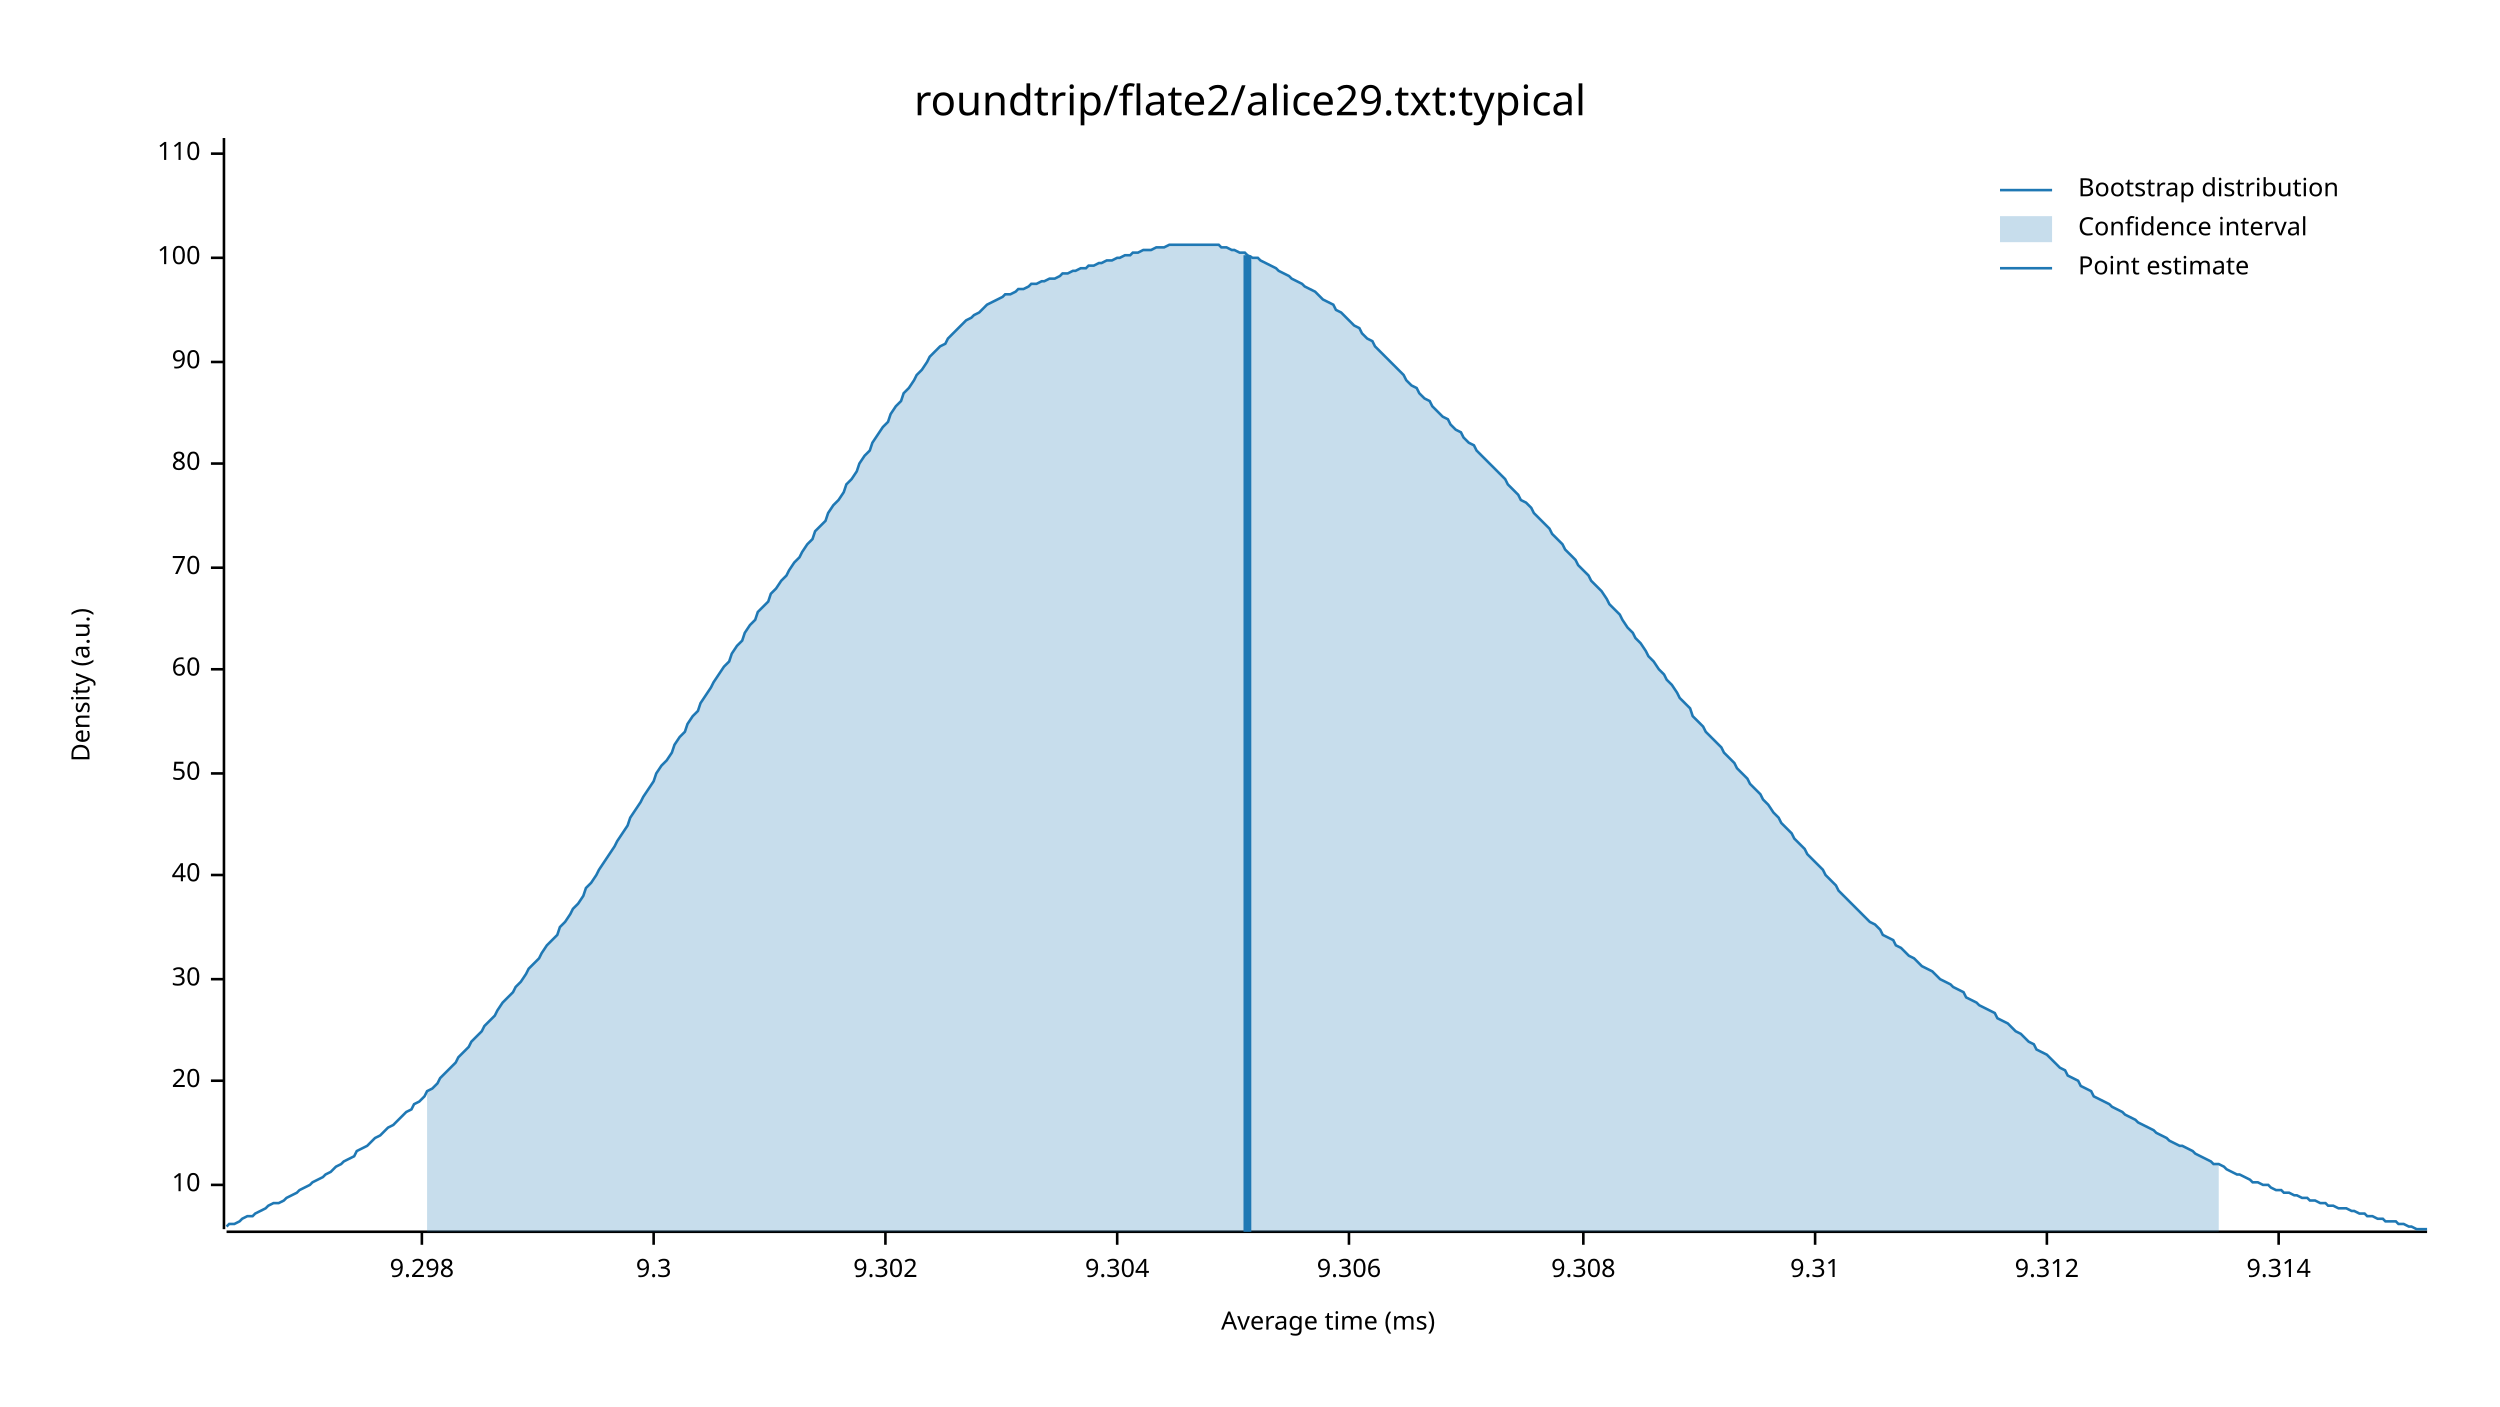
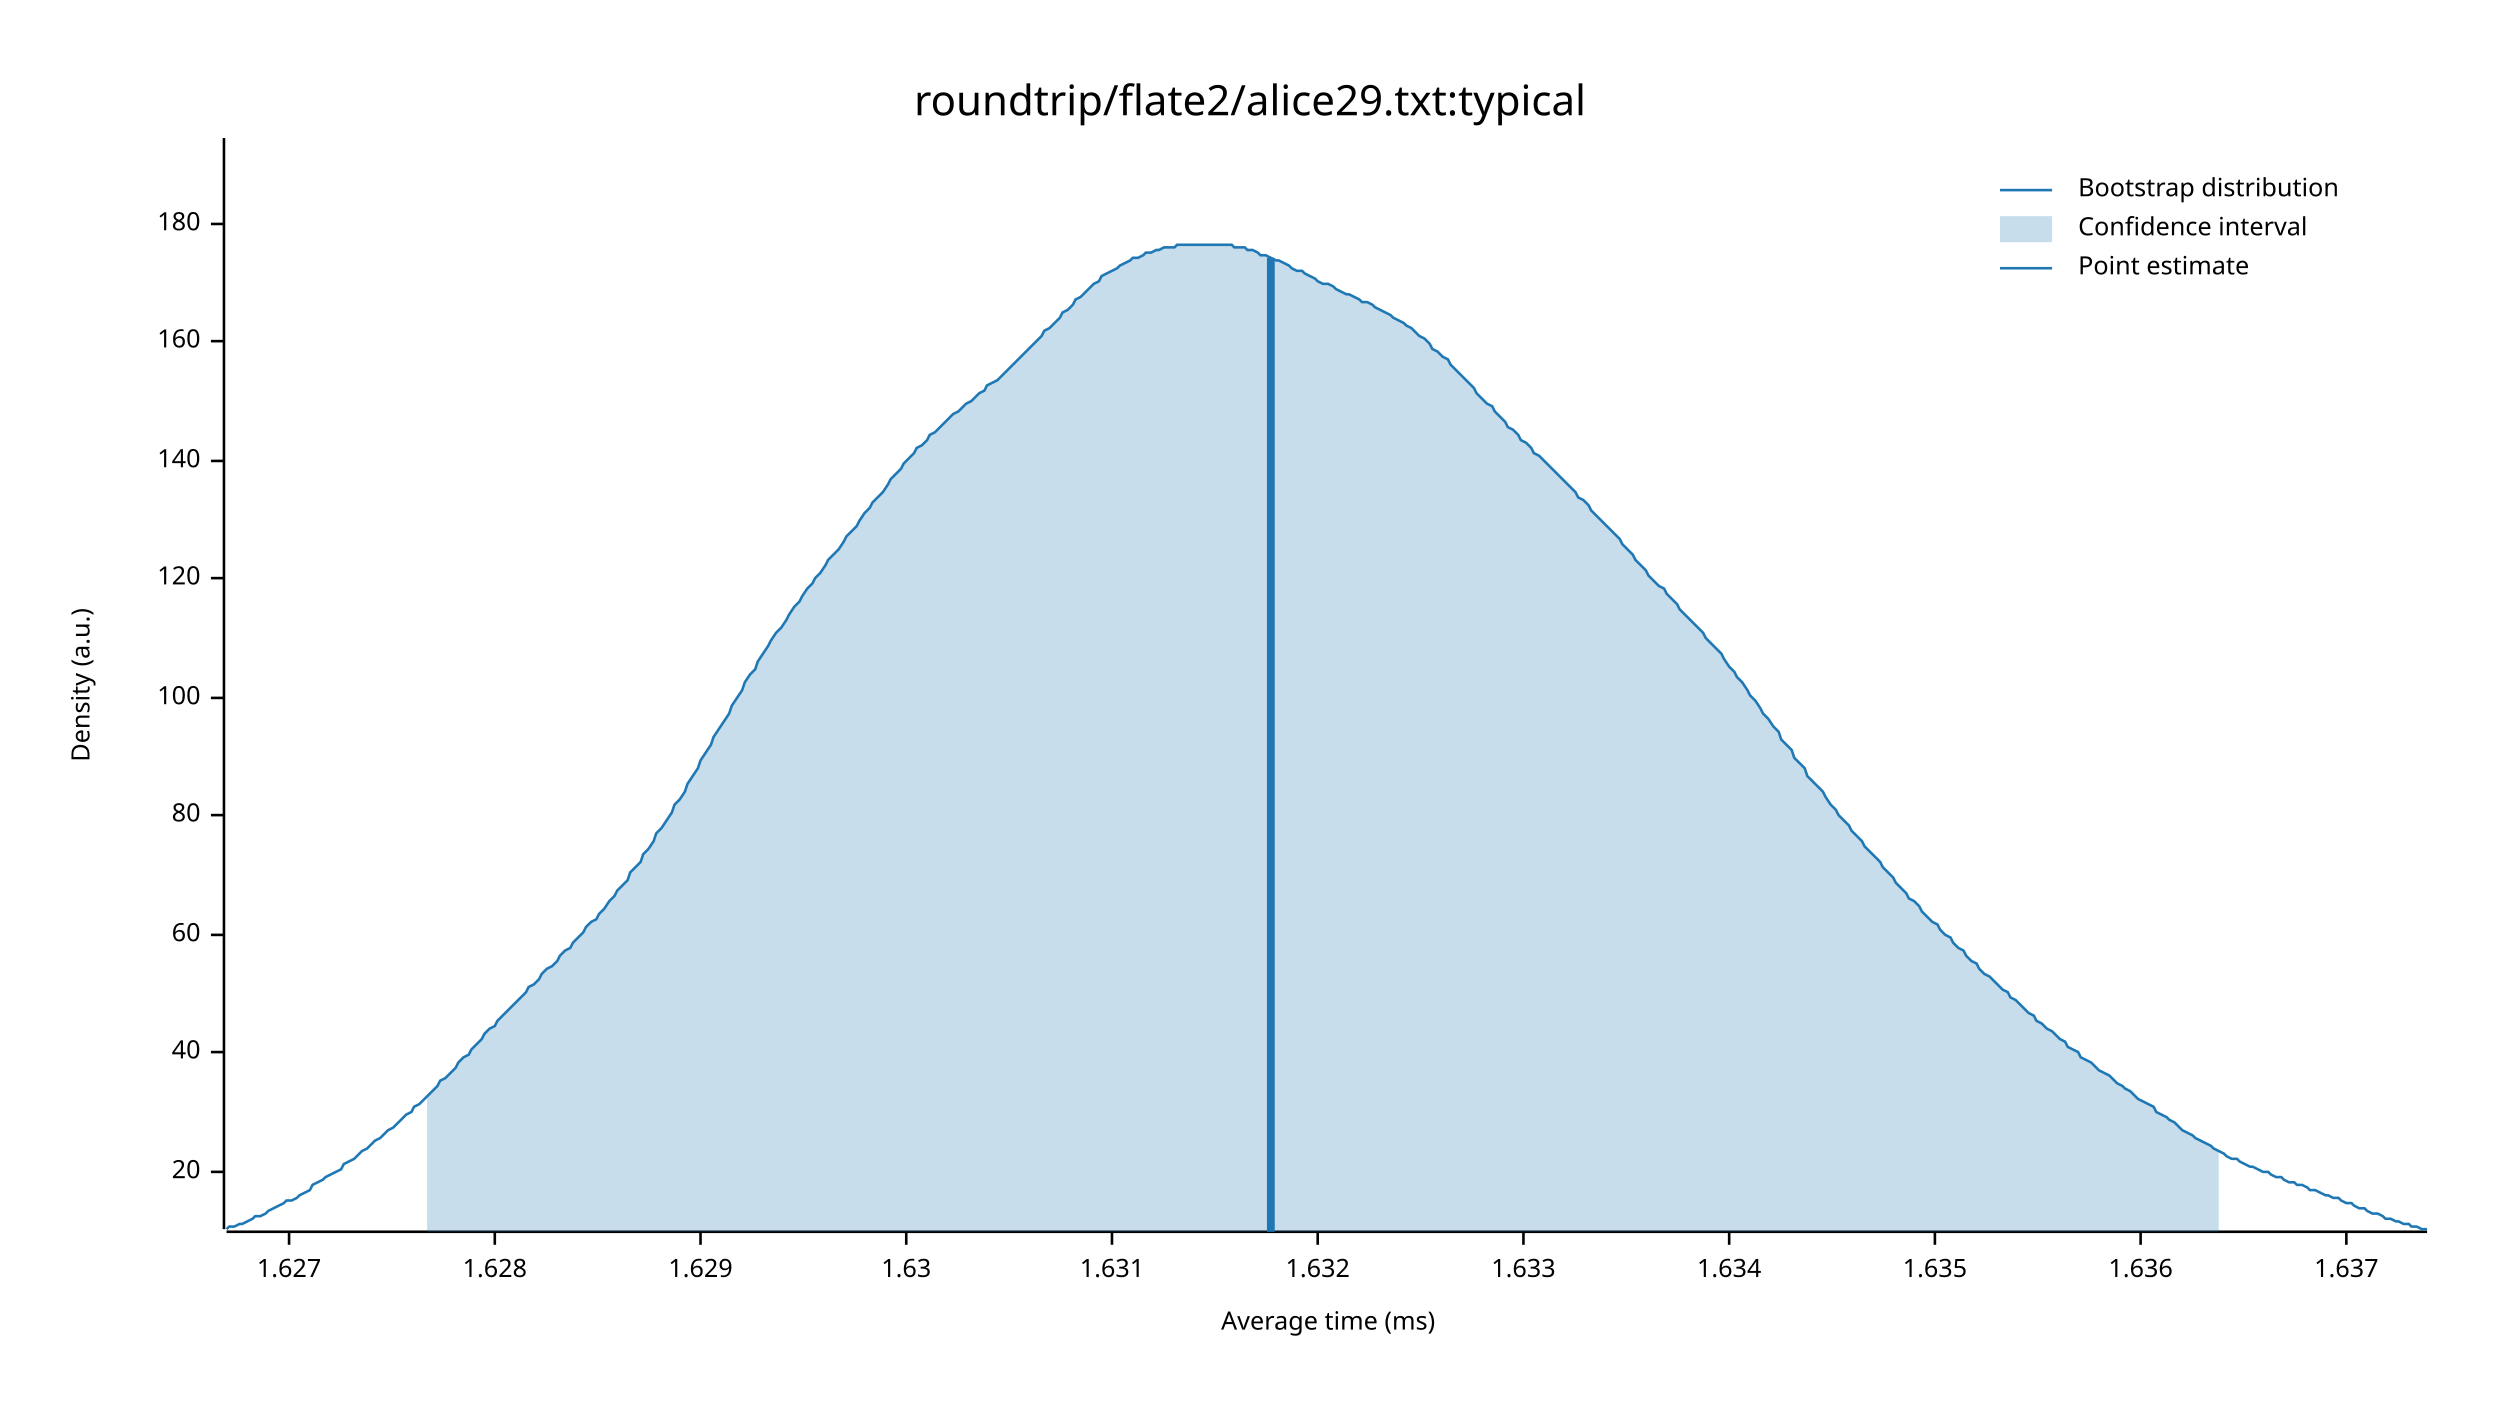
<svg xmlns="http://www.w3.org/2000/svg" width="960" height="540" viewBox="0 0 960 540">
  <text x="480" y="32" dy="0.76em" text-anchor="middle" font-family="sans-serif" font-size="16.129" opacity="1" fill="#000000">
roundtrip/flate2/alice29.txt:typical
</text>
  <text x="27" y="263" dy="0.76em" text-anchor="middle" font-family="sans-serif" font-size="9.677" opacity="1" fill="#000000" transform="rotate(270, 27, 263)">
Density (a.u.)
</text>
  <text x="510" y="513" dy="-0.5ex" text-anchor="middle" font-family="sans-serif" font-size="9.677" opacity="1" fill="#000000">
Average time (ms)
</text>
  <polyline fill="none" opacity="1" stroke="#000000" stroke-width="1" points="86,53 86,472 " />
-   <text x="77" y="455" dy="0.5ex" text-anchor="end" font-family="sans-serif" font-size="9.677" opacity="1" fill="#000000">
- 10
- </text>
-   <polyline fill="none" opacity="1" stroke="#000000" stroke-width="1" points="81,455 86,455 " />
-   <text x="77" y="415" dy="0.5ex" text-anchor="end" font-family="sans-serif" font-size="9.677" opacity="1" fill="#000000">
+   <text x="77" y="450" dy="0.5ex" text-anchor="end" font-family="sans-serif" font-size="9.677" opacity="1" fill="#000000">
20
</text>
-   <polyline fill="none" opacity="1" stroke="#000000" stroke-width="1" points="81,415 86,415 " />
-   <text x="77" y="376" dy="0.5ex" text-anchor="end" font-family="sans-serif" font-size="9.677" opacity="1" fill="#000000">
- 30
- </text>
-   <polyline fill="none" opacity="1" stroke="#000000" stroke-width="1" points="81,376 86,376 " />
-   <text x="77" y="336" dy="0.5ex" text-anchor="end" font-family="sans-serif" font-size="9.677" opacity="1" fill="#000000">
+   <polyline fill="none" opacity="1" stroke="#000000" stroke-width="1" points="81,450 86,450 " />
+   <text x="77" y="404" dy="0.5ex" text-anchor="end" font-family="sans-serif" font-size="9.677" opacity="1" fill="#000000">
40
</text>
-   <polyline fill="none" opacity="1" stroke="#000000" stroke-width="1" points="81,336 86,336 " />
-   <text x="77" y="297" dy="0.5ex" text-anchor="end" font-family="sans-serif" font-size="9.677" opacity="1" fill="#000000">
- 50
- </text>
-   <polyline fill="none" opacity="1" stroke="#000000" stroke-width="1" points="81,297 86,297 " />
-   <text x="77" y="257" dy="0.5ex" text-anchor="end" font-family="sans-serif" font-size="9.677" opacity="1" fill="#000000">
+   <polyline fill="none" opacity="1" stroke="#000000" stroke-width="1" points="81,404 86,404 " />
+   <text x="77" y="359" dy="0.5ex" text-anchor="end" font-family="sans-serif" font-size="9.677" opacity="1" fill="#000000">
60
</text>
-   <polyline fill="none" opacity="1" stroke="#000000" stroke-width="1" points="81,257 86,257 " />
-   <text x="77" y="218" dy="0.5ex" text-anchor="end" font-family="sans-serif" font-size="9.677" opacity="1" fill="#000000">
- 70
- </text>
-   <polyline fill="none" opacity="1" stroke="#000000" stroke-width="1" points="81,218 86,218 " />
-   <text x="77" y="178" dy="0.5ex" text-anchor="end" font-family="sans-serif" font-size="9.677" opacity="1" fill="#000000">
+   <polyline fill="none" opacity="1" stroke="#000000" stroke-width="1" points="81,359 86,359 " />
+   <text x="77" y="313" dy="0.5ex" text-anchor="end" font-family="sans-serif" font-size="9.677" opacity="1" fill="#000000">
80
</text>
-   <polyline fill="none" opacity="1" stroke="#000000" stroke-width="1" points="81,178 86,178 " />
-   <text x="77" y="139" dy="0.5ex" text-anchor="end" font-family="sans-serif" font-size="9.677" opacity="1" fill="#000000">
- 90
- </text>
-   <polyline fill="none" opacity="1" stroke="#000000" stroke-width="1" points="81,139 86,139 " />
-   <text x="77" y="99" dy="0.5ex" text-anchor="end" font-family="sans-serif" font-size="9.677" opacity="1" fill="#000000">
+   <polyline fill="none" opacity="1" stroke="#000000" stroke-width="1" points="81,313 86,313 " />
+   <text x="77" y="268" dy="0.5ex" text-anchor="end" font-family="sans-serif" font-size="9.677" opacity="1" fill="#000000">
100
</text>
-   <polyline fill="none" opacity="1" stroke="#000000" stroke-width="1" points="81,99 86,99 " />
-   <text x="77" y="59" dy="0.5ex" text-anchor="end" font-family="sans-serif" font-size="9.677" opacity="1" fill="#000000">
- 110
+   <polyline fill="none" opacity="1" stroke="#000000" stroke-width="1" points="81,268 86,268 " />
+   <text x="77" y="222" dy="0.5ex" text-anchor="end" font-family="sans-serif" font-size="9.677" opacity="1" fill="#000000">
+ 120
</text>
-   <polyline fill="none" opacity="1" stroke="#000000" stroke-width="1" points="81,59 86,59 " />
+   <polyline fill="none" opacity="1" stroke="#000000" stroke-width="1" points="81,222 86,222 " />
+   <text x="77" y="177" dy="0.5ex" text-anchor="end" font-family="sans-serif" font-size="9.677" opacity="1" fill="#000000">
+ 140
+ </text>
+   <polyline fill="none" opacity="1" stroke="#000000" stroke-width="1" points="81,177 86,177 " />
+   <text x="77" y="131" dy="0.5ex" text-anchor="end" font-family="sans-serif" font-size="9.677" opacity="1" fill="#000000">
+ 160
+ </text>
+   <polyline fill="none" opacity="1" stroke="#000000" stroke-width="1" points="81,131 86,131 " />
+   <text x="77" y="86" dy="0.5ex" text-anchor="end" font-family="sans-serif" font-size="9.677" opacity="1" fill="#000000">
+ 180
+ </text>
+   <polyline fill="none" opacity="1" stroke="#000000" stroke-width="1" points="81,86 86,86 " />
  <polyline fill="none" opacity="1" stroke="#000000" stroke-width="1" points="87,473 932,473 " />
-   <text x="162" y="483" dy="0.76em" text-anchor="middle" font-family="sans-serif" font-size="9.677" opacity="1" fill="#000000">
- 9.298
+   <text x="111" y="483" dy="0.76em" text-anchor="middle" font-family="sans-serif" font-size="9.677" opacity="1" fill="#000000">
+ 1.627
</text>
-   <polyline fill="none" opacity="1" stroke="#000000" stroke-width="1" points="162,473 162,478 " />
-   <text x="251" y="483" dy="0.76em" text-anchor="middle" font-family="sans-serif" font-size="9.677" opacity="1" fill="#000000">
- 9.3
+   <polyline fill="none" opacity="1" stroke="#000000" stroke-width="1" points="111,473 111,478 " />
+   <text x="190" y="483" dy="0.76em" text-anchor="middle" font-family="sans-serif" font-size="9.677" opacity="1" fill="#000000">
+ 1.628
</text>
-   <polyline fill="none" opacity="1" stroke="#000000" stroke-width="1" points="251,473 251,478 " />
-   <text x="340" y="483" dy="0.76em" text-anchor="middle" font-family="sans-serif" font-size="9.677" opacity="1" fill="#000000">
- 9.302
+   <polyline fill="none" opacity="1" stroke="#000000" stroke-width="1" points="190,473 190,478 " />
+   <text x="269" y="483" dy="0.76em" text-anchor="middle" font-family="sans-serif" font-size="9.677" opacity="1" fill="#000000">
+ 1.629
</text>
-   <polyline fill="none" opacity="1" stroke="#000000" stroke-width="1" points="340,473 340,478 " />
-   <text x="429" y="483" dy="0.76em" text-anchor="middle" font-family="sans-serif" font-size="9.677" opacity="1" fill="#000000">
- 9.304
+   <polyline fill="none" opacity="1" stroke="#000000" stroke-width="1" points="269,473 269,478 " />
+   <text x="348" y="483" dy="0.76em" text-anchor="middle" font-family="sans-serif" font-size="9.677" opacity="1" fill="#000000">
+ 1.63
</text>
-   <polyline fill="none" opacity="1" stroke="#000000" stroke-width="1" points="429,473 429,478 " />
-   <text x="518" y="483" dy="0.76em" text-anchor="middle" font-family="sans-serif" font-size="9.677" opacity="1" fill="#000000">
- 9.306
+   <polyline fill="none" opacity="1" stroke="#000000" stroke-width="1" points="348,473 348,478 " />
+   <text x="427" y="483" dy="0.76em" text-anchor="middle" font-family="sans-serif" font-size="9.677" opacity="1" fill="#000000">
+ 1.631
</text>
-   <polyline fill="none" opacity="1" stroke="#000000" stroke-width="1" points="518,473 518,478 " />
-   <text x="608" y="483" dy="0.76em" text-anchor="middle" font-family="sans-serif" font-size="9.677" opacity="1" fill="#000000">
- 9.308
+   <polyline fill="none" opacity="1" stroke="#000000" stroke-width="1" points="427,473 427,478 " />
+   <text x="506" y="483" dy="0.76em" text-anchor="middle" font-family="sans-serif" font-size="9.677" opacity="1" fill="#000000">
+ 1.632
</text>
-   <polyline fill="none" opacity="1" stroke="#000000" stroke-width="1" points="608,473 608,478 " />
-   <text x="697" y="483" dy="0.76em" text-anchor="middle" font-family="sans-serif" font-size="9.677" opacity="1" fill="#000000">
- 9.31
+   <polyline fill="none" opacity="1" stroke="#000000" stroke-width="1" points="506,473 506,478 " />
+   <text x="585" y="483" dy="0.76em" text-anchor="middle" font-family="sans-serif" font-size="9.677" opacity="1" fill="#000000">
+ 1.633
</text>
-   <polyline fill="none" opacity="1" stroke="#000000" stroke-width="1" points="697,473 697,478 " />
-   <text x="786" y="483" dy="0.76em" text-anchor="middle" font-family="sans-serif" font-size="9.677" opacity="1" fill="#000000">
- 9.312
+   <polyline fill="none" opacity="1" stroke="#000000" stroke-width="1" points="585,473 585,478 " />
+   <text x="664" y="483" dy="0.76em" text-anchor="middle" font-family="sans-serif" font-size="9.677" opacity="1" fill="#000000">
+ 1.634
</text>
-   <polyline fill="none" opacity="1" stroke="#000000" stroke-width="1" points="786,473 786,478 " />
-   <text x="875" y="483" dy="0.76em" text-anchor="middle" font-family="sans-serif" font-size="9.677" opacity="1" fill="#000000">
- 9.314
+   <polyline fill="none" opacity="1" stroke="#000000" stroke-width="1" points="664,473 664,478 " />
+   <text x="743" y="483" dy="0.76em" text-anchor="middle" font-family="sans-serif" font-size="9.677" opacity="1" fill="#000000">
+ 1.635
</text>
-   <polyline fill="none" opacity="1" stroke="#000000" stroke-width="1" points="875,473 875,478 " />
-   <polyline fill="none" opacity="1" stroke="#1F78B4" stroke-width="1" points="87,471 88,470 90,470 92,469 93,468 95,467 97,467 98,466 100,465 102,464 103,463 105,462 107,462 109,461 110,460 112,459 114,458 115,457 117,456 119,455 120,454 122,453 124,452 125,451 127,450 129,448 131,447 132,446 134,445 136,444 137,442 139,441 141,440 142,439 144,437 146,436 147,435 149,433 151,432 153,430 154,429 156,427 158,426 159,424 161,423 163,421 164,419 166,418 168,416 169,414 171,412 173,410 175,408 176,406 178,404 180,402 181,400 183,398 185,396 186,394 188,392 190,390 191,388 193,385 195,383 197,381 198,379 200,377 202,374 203,372 205,370 207,368 208,366 210,363 212,361 214,359 215,356 217,354 219,351 220,349 222,347 224,344 225,341 227,339 229,336 230,334 232,331 234,328 236,325 237,323 239,320 241,317 242,314 244,311 246,308 247,306 249,303 251,300 252,297 254,294 256,292 258,289 259,286 261,283 263,281 264,278 266,275 268,273 269,270 271,267 273,264 274,262 276,259 278,256 280,254 281,251 283,248 285,246 286,243 288,240 290,238 291,235 293,233 295,231 296,228 298,226 300,223 302,221 303,219 305,216 307,214 308,212 310,209 312,207 313,204 315,202 317,200 318,197 320,194 322,192 324,189 325,186 327,184 329,181 330,178 332,175 334,173 335,170 337,167 339,164 341,162 342,159 344,156 346,154 347,151 349,149 351,146 352,144 354,142 356,139 357,137 359,135 361,133 363,132 364,130 366,128 368,126 369,125 371,123 373,122 374,121 376,120 378,118 379,117 381,116 383,115 385,114 386,113 388,113 390,112 391,111 393,111 395,110 396,109 398,109 400,108 401,108 403,107 405,107 407,106 408,105 410,105 412,104 413,104 415,103 417,103 418,102 420,102 422,101 423,101 425,100 427,100 429,99 430,99 432,98 434,98 435,97 437,97 439,96 440,96 442,96 444,95 445,95 447,95 449,94 451,94 452,94 454,94 456,94 457,94 459,94 461,94 462,94 464,94 466,94 468,94 469,95 471,95 473,96 474,96 476,97 478,97 479,98 481,99 483,99 484,100 486,101 488,102 490,103 491,104 493,105 495,106 496,107 498,108 500,109 501,110 503,111 505,112 506,113 508,115 510,116 512,117 513,119 515,120 517,122 518,123 520,125 522,126 523,128 525,130 527,131 528,133 530,135 532,137 534,139 535,140 537,142 539,144 540,146 542,148 544,149 545,151 547,153 549,154 550,156 552,158 554,160 556,161 557,163 559,165 561,166 562,168 564,170 566,171 567,173 569,175 571,177 573,179 574,180 576,182 578,184 579,186 581,188 583,190 584,192 586,193 588,195 589,197 591,199 593,201 595,203 596,205 598,207 600,209 601,211 603,213 605,215 606,217 608,219 610,221 611,223 613,225 615,227 617,230 618,232 620,234 622,236 623,238 625,241 627,243 628,245 630,247 632,250 633,252 635,254 637,257 639,259 640,261 642,263 644,266 645,268 647,270 649,272 650,275 652,277 654,279 655,281 657,283 659,285 661,287 662,289 664,291 666,293 667,295 669,297 671,299 672,301 674,303 676,305 677,307 679,309 681,312 683,314 684,316 686,318 688,320 689,322 691,324 693,326 694,328 696,330 698,332 700,334 701,336 703,338 705,340 706,342 708,344 710,346 711,347 713,349 715,351 716,352 718,354 720,355 722,357 723,359 725,360 727,361 728,363 730,364 732,366 733,367 735,368 737,370 738,371 740,372 742,373 744,375 745,376 747,377 749,378 750,379 752,380 754,381 755,383 757,384 759,385 760,386 762,387 764,388 766,389 767,391 769,392 771,393 772,394 774,396 776,397 777,398 779,400 781,401 782,403 784,404 786,405 788,407 789,408 791,410 793,411 794,413 796,414 798,415 799,417 801,418 803,419 804,421 806,422 808,423 810,424 811,425 813,426 815,427 816,428 818,429 820,430 821,431 823,432 825,433 827,434 828,435 830,436 832,437 833,438 835,439 837,440 838,440 840,441 842,442 843,443 845,444 847,445 849,446 850,447 852,447 854,448 855,449 857,450 859,451 860,451 862,452 864,453 865,454 867,454 869,455 871,455 872,456 874,457 876,457 877,458 879,458 881,459 882,459 884,460 886,460 887,461 889,461 891,462 893,462 894,463 896,463 898,464 899,464 901,464 903,465 904,465 906,466 908,466 909,467 911,467 913,468 915,468 916,469 918,469 920,469 921,470 923,470 925,471 926,471 928,472 930,472 932,472 " />
-   <polygon opacity="0.25" fill="#1F78B4" points="164,419 166,418 168,416 169,414 171,412 173,410 175,408 176,406 178,404 180,402 181,400 183,398 185,396 186,394 188,392 190,390 191,388 193,385 195,383 197,381 198,379 200,377 202,374 203,372 205,370 207,368 208,366 210,363 212,361 214,359 215,356 217,354 219,351 220,349 222,347 224,344 225,341 227,339 229,336 230,334 232,331 234,328 236,325 237,323 239,320 241,317 242,314 244,311 246,308 247,306 249,303 251,300 252,297 254,294 256,292 258,289 259,286 261,283 263,281 264,278 266,275 268,273 269,270 271,267 273,264 274,262 276,259 278,256 280,254 281,251 283,248 285,246 286,243 288,240 290,238 291,235 293,233 295,231 296,228 298,226 300,223 302,221 303,219 305,216 307,214 308,212 310,209 312,207 313,204 315,202 317,200 318,197 320,194 322,192 324,189 325,186 327,184 329,181 330,178 332,175 334,173 335,170 337,167 339,164 341,162 342,159 344,156 346,154 347,151 349,149 351,146 352,144 354,142 356,139 357,137 359,135 361,133 363,132 364,130 366,128 368,126 369,125 371,123 373,122 374,121 376,120 378,118 379,117 381,116 383,115 385,114 386,113 388,113 390,112 391,111 393,111 395,110 396,109 398,109 400,108 401,108 403,107 405,107 407,106 408,105 410,105 412,104 413,104 415,103 417,103 418,102 420,102 422,101 423,101 425,100 427,100 429,99 430,99 432,98 434,98 435,97 437,97 439,96 440,96 442,96 444,95 445,95 447,95 449,94 451,94 452,94 454,94 456,94 457,94 459,94 461,94 462,94 464,94 466,94 468,94 469,95 471,95 473,96 474,96 476,97 478,97 479,98 481,99 483,99 484,100 486,101 488,102 490,103 491,104 493,105 495,106 496,107 498,108 500,109 501,110 503,111 505,112 506,113 508,115 510,116 512,117 513,119 515,120 517,122 518,123 520,125 522,126 523,128 525,130 527,131 528,133 530,135 532,137 534,139 535,140 537,142 539,144 540,146 542,148 544,149 545,151 547,153 549,154 550,156 552,158 554,160 556,161 557,163 559,165 561,166 562,168 564,170 566,171 567,173 569,175 571,177 573,179 574,180 576,182 578,184 579,186 581,188 583,190 584,192 586,193 588,195 589,197 591,199 593,201 595,203 596,205 598,207 600,209 601,211 603,213 605,215 606,217 608,219 610,221 611,223 613,225 615,227 617,230 618,232 620,234 622,236 623,238 625,241 627,243 628,245 630,247 632,250 633,252 635,254 637,257 639,259 640,261 642,263 644,266 645,268 647,270 649,272 650,275 652,277 654,279 655,281 657,283 659,285 661,287 662,289 664,291 666,293 667,295 669,297 671,299 672,301 674,303 676,305 677,307 679,309 681,312 683,314 684,316 686,318 688,320 689,322 691,324 693,326 694,328 696,330 698,332 700,334 701,336 703,338 705,340 706,342 708,344 710,346 711,347 713,349 715,351 716,352 718,354 720,355 722,357 723,359 725,360 727,361 728,363 730,364 732,366 733,367 735,368 737,370 738,371 740,372 742,373 744,375 745,376 747,377 749,378 750,379 752,380 754,381 755,383 757,384 759,385 760,386 762,387 764,388 766,389 767,391 769,392 771,393 772,394 774,396 776,397 777,398 779,400 781,401 782,403 784,404 786,405 788,407 789,408 791,410 793,411 794,413 796,414 798,415 799,417 801,418 803,419 804,421 806,422 808,423 810,424 811,425 813,426 815,427 816,428 818,429 820,430 821,431 823,432 825,433 827,434 828,435 830,436 832,437 833,438 835,439 837,440 838,440 840,441 842,442 843,443 845,444 847,445 849,446 850,447 852,447 852,473 164,473 " />
-   <polyline fill="none" opacity="1" stroke="#1F78B4" stroke-width="3" points="479,473 479,98 " />
+   <polyline fill="none" opacity="1" stroke="#000000" stroke-width="1" points="743,473 743,478 " />
+   <text x="822" y="483" dy="0.76em" text-anchor="middle" font-family="sans-serif" font-size="9.677" opacity="1" fill="#000000">
+ 1.636
+ </text>
+   <polyline fill="none" opacity="1" stroke="#000000" stroke-width="1" points="822,473 822,478 " />
+   <text x="901" y="483" dy="0.76em" text-anchor="middle" font-family="sans-serif" font-size="9.677" opacity="1" fill="#000000">
+ 1.637
+ </text>
+   <polyline fill="none" opacity="1" stroke="#000000" stroke-width="1" points="901,473 901,478 " />
+   <polyline fill="none" opacity="1" stroke="#1F78B4" stroke-width="1" points="87,472 88,471 90,471 92,470 93,470 95,469 97,468 98,467 100,467 102,466 103,465 105,464 107,463 109,462 110,461 112,461 114,460 115,459 117,458 119,457 120,455 122,454 124,453 125,452 127,451 129,450 131,449 132,447 134,446 136,445 137,444 139,442 141,441 142,440 144,438 146,437 147,436 149,434 151,433 153,431 154,430 156,428 158,427 159,425 161,424 163,422 164,421 166,419 168,417 169,415 171,414 173,412 175,410 176,408 178,406 180,405 181,403 183,401 185,399 186,397 188,395 190,394 191,392 193,390 195,388 197,386 198,385 200,383 202,381 203,379 205,378 207,376 208,374 210,372 212,371 214,369 215,367 217,365 219,364 220,362 222,360 224,358 225,356 227,354 229,353 230,351 232,349 234,346 236,344 237,342 239,340 241,338 242,335 244,333 246,331 247,328 249,326 251,323 252,320 254,318 256,315 258,312 259,309 261,307 263,304 264,301 266,298 268,295 269,292 271,289 273,286 274,283 276,280 278,277 280,274 281,271 283,268 285,265 286,262 288,259 290,257 291,254 293,251 295,248 296,246 298,243 300,241 302,238 303,236 305,233 307,231 308,229 310,226 312,224 313,222 315,220 317,217 318,215 320,213 322,211 324,208 325,206 327,204 329,202 330,200 332,197 334,195 335,193 337,191 339,189 341,186 342,184 344,182 346,180 347,178 349,176 351,174 352,172 354,171 356,169 357,167 359,166 361,164 363,162 364,161 366,159 368,158 369,157 371,155 373,154 374,153 376,151 378,150 379,148 381,147 383,146 385,144 386,143 388,141 390,139 391,138 393,136 395,134 396,133 398,131 400,129 401,127 403,126 405,124 407,122 408,120 410,119 412,117 413,115 415,114 417,112 418,111 420,109 422,108 423,106 425,105 427,104 429,103 430,102 432,101 434,100 435,99 437,99 439,98 440,97 442,97 444,96 445,96 447,95 449,95 451,95 452,94 454,94 456,94 457,94 459,94 461,94 462,94 464,94 466,94 468,94 469,94 471,94 473,94 474,95 476,95 478,95 479,96 481,96 483,97 484,98 486,98 488,99 490,100 491,100 493,101 495,102 496,103 498,104 500,104 501,105 503,106 505,107 506,108 508,109 510,109 512,110 513,111 515,112 517,113 518,113 520,114 522,115 523,116 525,116 527,117 528,118 530,119 532,120 534,121 535,122 537,123 539,124 540,125 542,126 544,128 545,129 547,130 549,132 550,134 552,135 554,137 556,138 557,140 559,142 561,144 562,145 564,147 566,149 567,151 569,153 571,155 573,156 574,158 576,160 578,162 579,164 581,165 583,167 584,169 586,170 588,172 589,174 591,175 593,177 595,179 596,180 598,182 600,184 601,185 603,187 605,189 606,191 608,192 610,194 611,196 613,198 615,200 617,202 618,203 620,205 622,207 623,209 625,211 627,213 628,215 630,217 632,219 633,221 635,223 637,225 639,226 640,228 642,230 644,232 645,234 647,236 649,238 650,239 652,241 654,243 655,245 657,247 659,249 661,251 662,253 664,256 666,258 667,260 669,262 671,265 672,267 674,269 676,272 677,274 679,276 681,279 683,281 684,284 686,286 688,288 689,291 691,293 693,295 694,298 696,300 698,302 700,304 701,306 703,309 705,311 706,313 708,315 710,317 711,319 713,321 715,323 716,325 718,327 720,329 722,331 723,333 725,335 727,337 728,339 730,341 732,343 733,345 735,346 737,348 738,350 740,352 742,354 744,355 745,357 747,359 749,360 750,362 752,364 754,365 755,367 757,369 759,370 760,372 762,374 764,375 766,377 767,378 769,380 771,381 772,383 774,384 776,386 777,387 779,389 781,390 782,392 784,393 786,395 788,396 789,397 791,399 793,400 794,402 796,403 798,404 799,406 801,407 803,408 804,409 806,411 808,412 810,413 811,414 813,416 815,417 816,418 818,419 820,421 821,422 823,423 825,424 827,425 828,427 830,428 832,429 833,430 835,431 837,433 838,434 840,435 842,436 843,437 845,438 847,439 849,440 850,441 852,442 854,443 855,444 857,445 859,445 860,446 862,447 864,448 865,448 867,449 869,450 871,450 872,451 874,452 876,452 877,453 879,454 881,454 882,455 884,455 886,456 887,457 889,457 891,458 893,459 894,459 896,460 898,460 899,461 901,462 903,462 904,463 906,464 908,464 909,465 911,466 913,466 915,467 916,468 918,468 920,469 921,469 923,470 925,470 926,471 928,471 930,472 932,472 " />
+   <polygon opacity="0.25" fill="#1F78B4" points="164,421 166,419 168,417 169,415 171,414 173,412 175,410 176,408 178,406 180,405 181,403 183,401 185,399 186,397 188,395 190,394 191,392 193,390 195,388 197,386 198,385 200,383 202,381 203,379 205,378 207,376 208,374 210,372 212,371 214,369 215,367 217,365 219,364 220,362 222,360 224,358 225,356 227,354 229,353 230,351 232,349 234,346 236,344 237,342 239,340 241,338 242,335 244,333 246,331 247,328 249,326 251,323 252,320 254,318 256,315 258,312 259,309 261,307 263,304 264,301 266,298 268,295 269,292 271,289 273,286 274,283 276,280 278,277 280,274 281,271 283,268 285,265 286,262 288,259 290,257 291,254 293,251 295,248 296,246 298,243 300,241 302,238 303,236 305,233 307,231 308,229 310,226 312,224 313,222 315,220 317,217 318,215 320,213 322,211 324,208 325,206 327,204 329,202 330,200 332,197 334,195 335,193 337,191 339,189 341,186 342,184 344,182 346,180 347,178 349,176 351,174 352,172 354,171 356,169 357,167 359,166 361,164 363,162 364,161 366,159 368,158 369,157 371,155 373,154 374,153 376,151 378,150 379,148 381,147 383,146 385,144 386,143 388,141 390,139 391,138 393,136 395,134 396,133 398,131 400,129 401,127 403,126 405,124 407,122 408,120 410,119 412,117 413,115 415,114 417,112 418,111 420,109 422,108 423,106 425,105 427,104 429,103 430,102 432,101 434,100 435,99 437,99 439,98 440,97 442,97 444,96 445,96 447,95 449,95 451,95 452,94 454,94 456,94 457,94 459,94 461,94 462,94 464,94 466,94 468,94 469,94 471,94 473,94 474,95 476,95 478,95 479,96 481,96 483,97 484,98 486,98 488,99 490,100 491,100 493,101 495,102 496,103 498,104 500,104 501,105 503,106 505,107 506,108 508,109 510,109 512,110 513,111 515,112 517,113 518,113 520,114 522,115 523,116 525,116 527,117 528,118 530,119 532,120 534,121 535,122 537,123 539,124 540,125 542,126 544,128 545,129 547,130 549,132 550,134 552,135 554,137 556,138 557,140 559,142 561,144 562,145 564,147 566,149 567,151 569,153 571,155 573,156 574,158 576,160 578,162 579,164 581,165 583,167 584,169 586,170 588,172 589,174 591,175 593,177 595,179 596,180 598,182 600,184 601,185 603,187 605,189 606,191 608,192 610,194 611,196 613,198 615,200 617,202 618,203 620,205 622,207 623,209 625,211 627,213 628,215 630,217 632,219 633,221 635,223 637,225 639,226 640,228 642,230 644,232 645,234 647,236 649,238 650,239 652,241 654,243 655,245 657,247 659,249 661,251 662,253 664,256 666,258 667,260 669,262 671,265 672,267 674,269 676,272 677,274 679,276 681,279 683,281 684,284 686,286 688,288 689,291 691,293 693,295 694,298 696,300 698,302 700,304 701,306 703,309 705,311 706,313 708,315 710,317 711,319 713,321 715,323 716,325 718,327 720,329 722,331 723,333 725,335 727,337 728,339 730,341 732,343 733,345 735,346 737,348 738,350 740,352 742,354 744,355 745,357 747,359 749,360 750,362 752,364 754,365 755,367 757,369 759,370 760,372 762,374 764,375 766,377 767,378 769,380 771,381 772,383 774,384 776,386 777,387 779,389 781,390 782,392 784,393 786,395 788,396 789,397 791,399 793,400 794,402 796,403 798,404 799,406 801,407 803,408 804,409 806,411 808,412 810,413 811,414 813,416 815,417 816,418 818,419 820,421 821,422 823,423 825,424 827,425 828,427 830,428 832,429 833,430 835,431 837,433 838,434 840,435 842,436 843,437 845,438 847,439 849,440 850,441 852,442 852,473 164,473 " />
+   <polyline fill="none" opacity="1" stroke="#1F78B4" stroke-width="3" points="488,473 488,99 " />
  <text x="798" y="68" dy="0.76em" text-anchor="start" font-family="sans-serif" font-size="9.677" opacity="1" fill="#000000">
Bootstrap distribution
</text>
  <text x="798" y="83" dy="0.76em" text-anchor="start" font-family="sans-serif" font-size="9.677" opacity="1" fill="#000000">
Confidence interval
</text>
  <text x="798" y="98" dy="0.76em" text-anchor="start" font-family="sans-serif" font-size="9.677" opacity="1" fill="#000000">
Point estimate
</text>
  <polyline fill="none" opacity="1" stroke="#1F78B4" stroke-width="1" points="768,73 788,73 " />
  <rect x="768" y="83" width="20" height="10" opacity="0.25" fill="#1F78B4" stroke="none" />
  <polyline fill="none" opacity="1" stroke="#1F78B4" stroke-width="1" points="768,103 788,103 " />
</svg>
